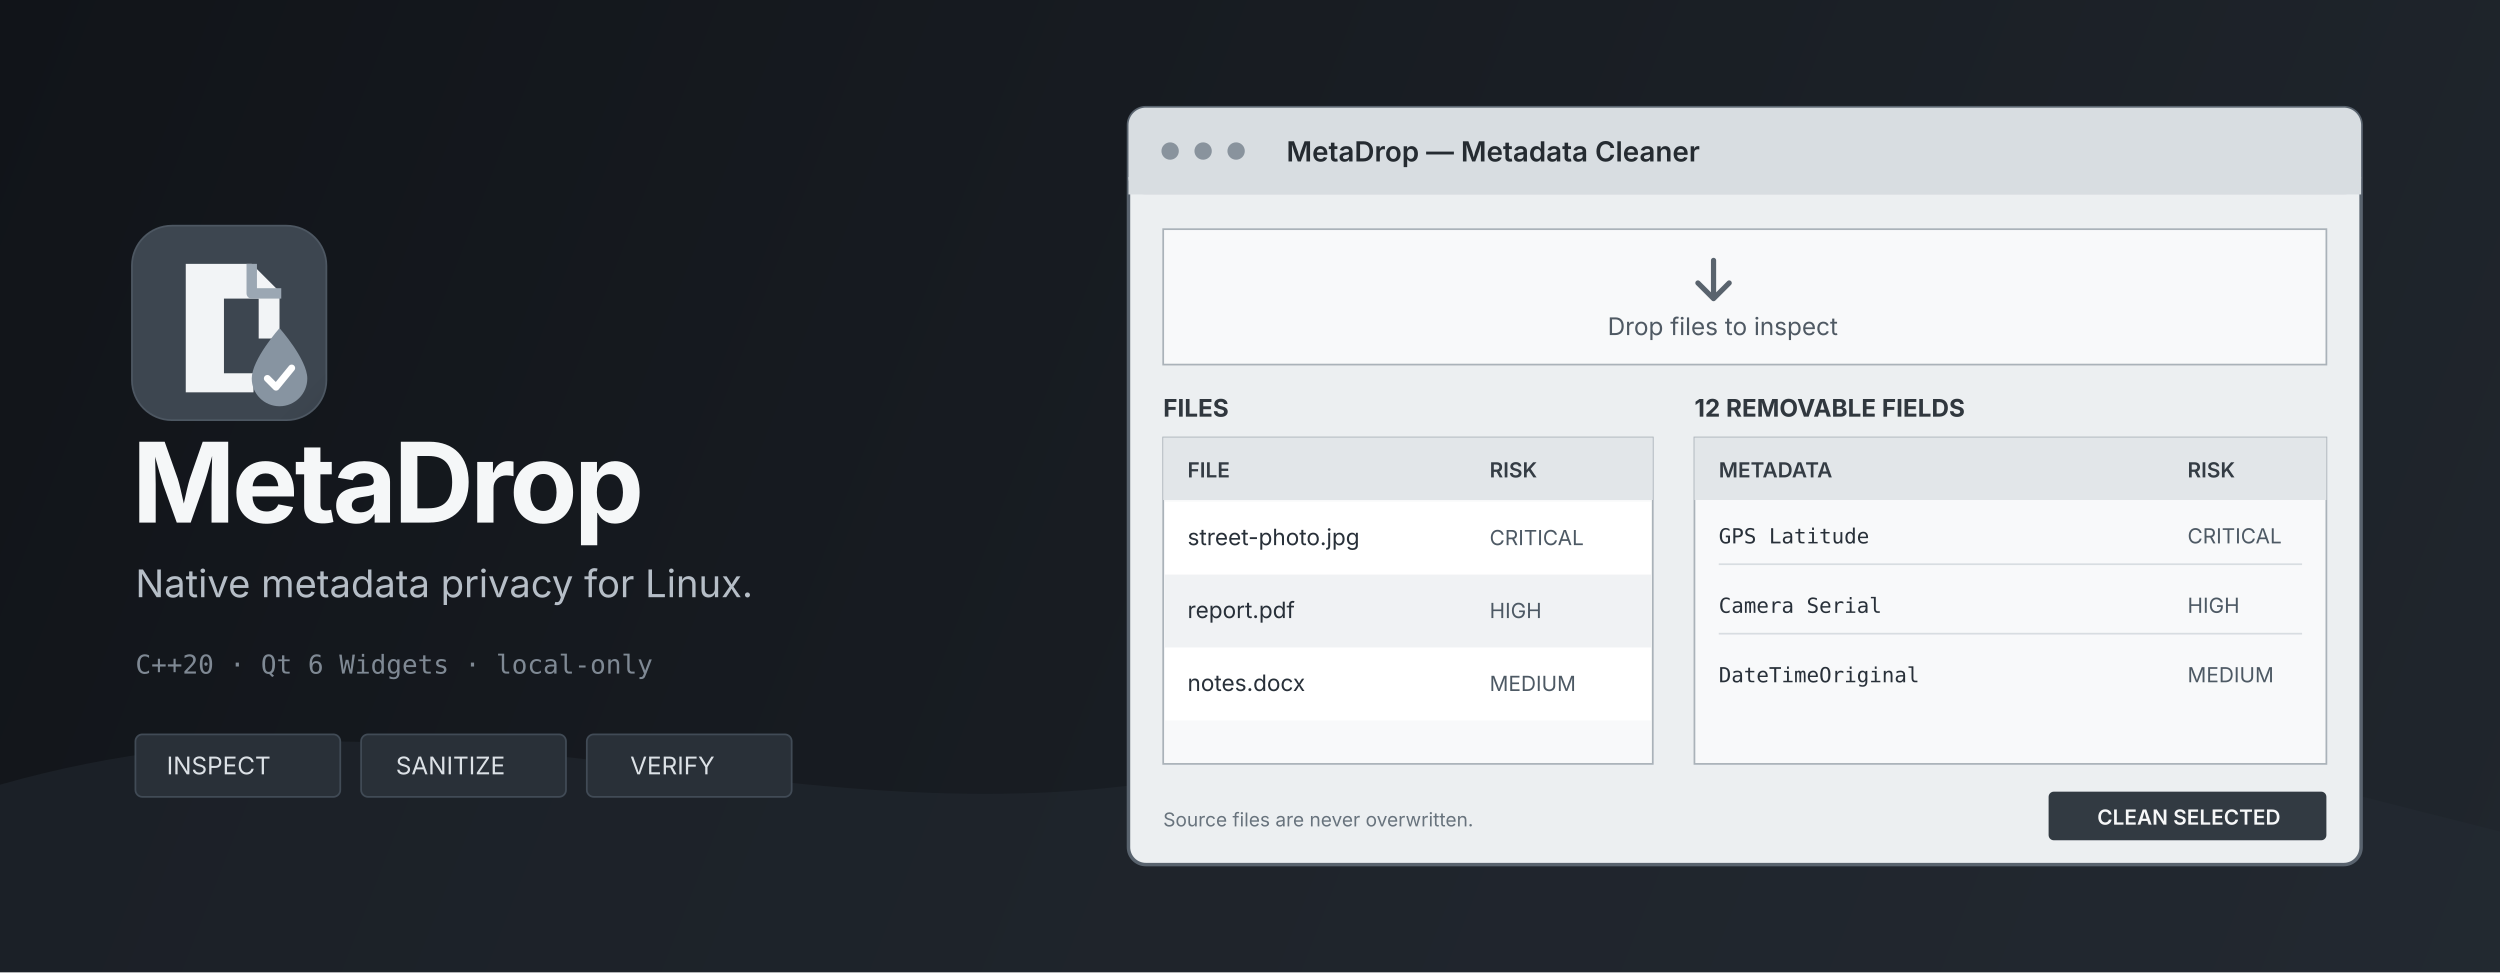
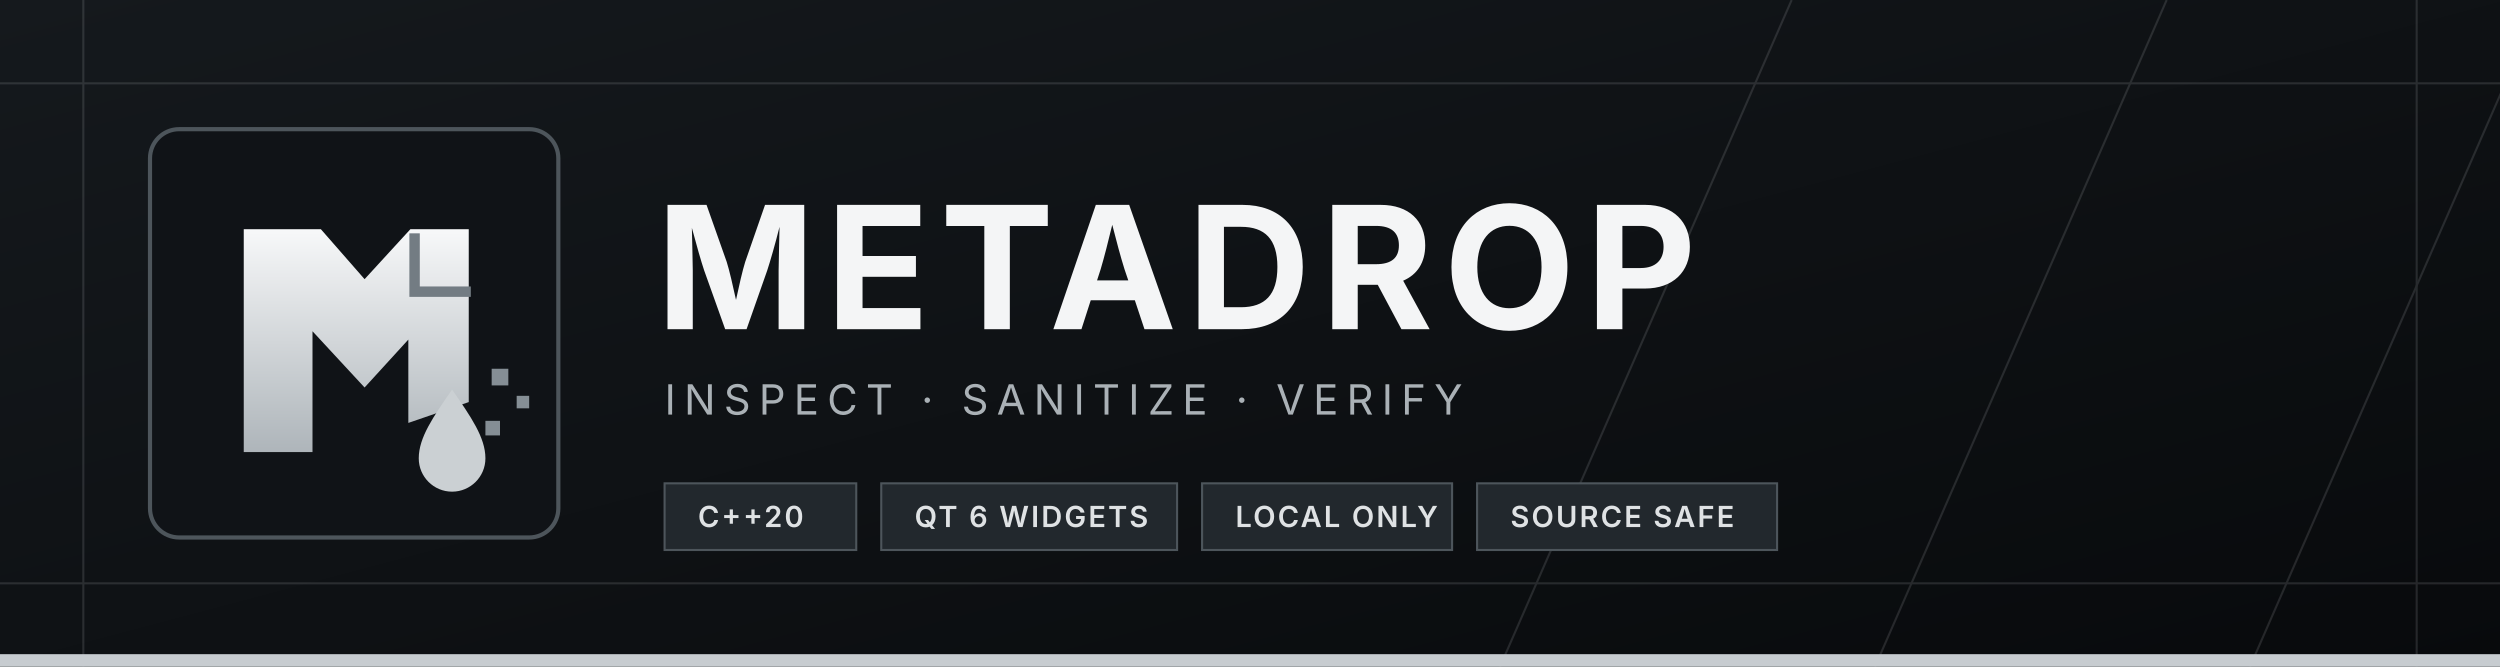
- <svg xmlns="http://www.w3.org/2000/svg" width="1440" height="560" viewBox="0 0 1440 560" role="img" aria-labelledby="title description">
+ <svg xmlns="http://www.w3.org/2000/svg" width="1200" height="320" viewBox="0 0 1200 320" role="img" aria-labelledby="title desc">
  <defs>
-     <linearGradient id="bg" x1="0" y1="0" x2="1440" y2="560" gradientUnits="userSpaceOnUse">
-       <stop stop-color="#111419" />
-       <stop offset="1" stop-color="#20262d" />
+     <linearGradient id="bg" x1="0" y1="0" x2="1" y2="1">
+       <stop stop-color="#15191d" />
+       <stop offset="1" stop-color="#080a0c" />
    </linearGradient>
-     <linearGradient id="icon" x1="108" y1="137" x2="212" y2="241" gradientUnits="userSpaceOnUse">
-       <stop stop-color="#3d4650" />
-       <stop offset="1" stop-color="#242a31" />
+     <linearGradient id="silver" x1="0" y1="0" x2="0" y2="1">
+       <stop stop-color="#f7f8f9" />
+       <stop offset="1" stop-color="#aeb5ba" />
    </linearGradient>
  </defs>
-   <rect width="1440" height="560" fill="url(#bg)" />
-   <path d="M0 452C270 375 485 508 742 434c260-75 428-23 698 45v81H0z" fill="#252c34" opacity=".46" />
-   <g transform="translate(76 78)">
-     <rect x="0" y="52" width="112" height="112" rx="23" fill="url(#icon)" stroke="#4d5762" />
-     <path d="M31 74h38l16 16v27H73V94H53v43h17v11H31V74z" fill="#f2f4f6" />
-     <path d="M69 74v17h17" fill="none" stroke="#9ba7b3" stroke-width="6" stroke-linejoin="round" />
-     <path d="M85 111s-16 18-16 29a16 16 0 1 0 32 0c0-11-16-29-16-29z" fill="#8794a1" />
-     <path d="M78 140l5 5 9-11" fill="none" stroke="#fff" stroke-width="4" stroke-linecap="round" stroke-linejoin="round" />
-     <text x="0" y="223" fill="#f5f7f8" font-family="Inter,system-ui,sans-serif" font-size="64" font-weight="700" letter-spacing="-2">MetaDrop</text>
-     <text x="2" y="266" fill="#b6bec7" font-family="Inter,system-ui,sans-serif" font-size="22">Native metadata privacy for Linux.</text>
-     <text x="2" y="310" fill="#7f8994" font-family="ui-monospace,SFMono-Regular,monospace" font-size="15">C++20  ·  Qt 6 Widgets  ·  local-only</text>
-     <g transform="translate(2 345)" font-family="Inter,system-ui,sans-serif" font-size="14">
-       <rect width="118" height="36" rx="4" fill="#293038" stroke="#414b56" />
-       <text x="18" y="23" fill="#dce1e6">INSPECT</text>
-       <rect x="130" width="118" height="36" rx="4" fill="#293038" stroke="#414b56" />
-       <text x="150" y="23" fill="#dce1e6">SANITIZE</text>
-       <rect x="260" width="118" height="36" rx="4" fill="#293038" stroke="#414b56" />
-       <text x="285" y="23" fill="#dce1e6">VERIFY</text>
+   <rect width="1200" height="320" fill="url(#bg)" />
+   <g opacity=".14" stroke="#d8dde0">
+     <path d="M0 40h1200M0 280h1200M40 0v320M1160 0v320" />
+     <path d="M860 0 720 320M1040 0 900 320M1220 0 1080 320" />
+   </g>
+   <g transform="translate(72 62)">
+     <rect width="196" height="196" rx="14" fill="#101317" stroke="#4d555b" stroke-width="2" />
+     <path d="M45 48h37l21 24 22-24h28v83l-29 10v-40l-21 23-25-27v58H45z" fill="url(#silver)" />
+     <path d="M127 50v28h27" fill="none" stroke="#737c83" stroke-width="5" />
+     <path d="M145 125c-9 13-16 23-16 33a16 16 0 0 0 32 0c0-10-7-20-16-33z" fill="#cbd0d3" />
+     <g fill="#858e95">
+       <rect x="164" y="115" width="8" height="8" />
+       <rect x="176" y="128" width="6" height="6" />
+       <rect x="161" y="140" width="7" height="7" />
    </g>
  </g>
-   <g transform="translate(650 62)">
-     <rect width="710" height="436" rx="10" fill="#eceff1" stroke="#59636e" stroke-width="2" />
-     <rect width="710" height="50" rx="10" fill="#d8dde1" />
-     <path d="M0 40h710v10H0z" fill="#d8dde1" />
-     <circle cx="24" cy="25" r="5" fill="#89939d" />
-     <circle cx="43" cy="25" r="5" fill="#89939d" />
-     <circle cx="62" cy="25" r="5" fill="#89939d" />
-     <text x="91" y="31" fill="#252b31" font-family="Inter,system-ui,sans-serif" font-size="16" font-weight="600">MetaDrop — Metadata Cleaner</text>
-     <rect x="20" y="70" width="670" height="78" fill="#f8f9fa" stroke="#aab2b9" />
-     <path d="M337 88v22m-9-9 9 9 9-9" fill="none" stroke="#59636d" stroke-width="3" stroke-linecap="round" stroke-linejoin="round" />
-     <text x="276" y="131" fill="#4f5963" font-family="Inter,system-ui,sans-serif" font-size="14">Drop files to inspect</text>
-     <text x="20" y="178" fill="#30373e" font-family="Inter,system-ui,sans-serif" font-size="14" font-weight="700">FILES</text>
-     <rect x="20" y="190" width="282" height="188" fill="#f8f9fa" stroke="#aab2b9" />
-     <rect x="20" y="190" width="282" height="36" fill="#e2e6e9" />
-     <text x="34" y="213" fill="#343c44" font-family="Inter,system-ui,sans-serif" font-size="12" font-weight="600">FILE</text>
-     <text x="208" y="213" fill="#343c44" font-family="Inter,system-ui,sans-serif" font-size="12" font-weight="600">RISK</text>
-     <rect x="21" y="227" width="280" height="42" fill="#fff" />
-     <text x="34" y="252" fill="#283039" font-family="Inter,system-ui,sans-serif" font-size="13">street-photo.jpg</text>
-     <text x="208" y="252" fill="#4d5964" font-family="Inter,system-ui,sans-serif" font-size="12">CRITICAL</text>
-     <rect x="21" y="269" width="280" height="42" fill="#f0f2f4" />
-     <text x="34" y="294" fill="#283039" font-family="Inter,system-ui,sans-serif" font-size="13">report.pdf</text>
-     <text x="208" y="294" fill="#4d5964" font-family="Inter,system-ui,sans-serif" font-size="12">HIGH</text>
-     <rect x="21" y="311" width="280" height="42" fill="#fff" />
-     <text x="34" y="336" fill="#283039" font-family="Inter,system-ui,sans-serif" font-size="13">notes.docx</text>
-     <text x="208" y="336" fill="#4d5964" font-family="Inter,system-ui,sans-serif" font-size="12">MEDIUM</text>
-     <text x="326" y="178" fill="#30373e" font-family="Inter,system-ui,sans-serif" font-size="14" font-weight="700">12 REMOVABLE FIELDS</text>
-     <rect x="326" y="190" width="364" height="188" fill="#f8f9fa" stroke="#aab2b9" />
-     <rect x="326" y="190" width="364" height="36" fill="#e2e6e9" />
-     <text x="340" y="213" fill="#343c44" font-family="Inter,system-ui,sans-serif" font-size="12" font-weight="600">METADATA</text>
-     <text x="610" y="213" fill="#343c44" font-family="Inter,system-ui,sans-serif" font-size="12" font-weight="600">RISK</text>
-     <text x="340" y="251" fill="#283039" font-family="ui-monospace,SFMono-Regular,monospace" font-size="12">GPS Latitude</text>
-     <text x="610" y="251" fill="#4d5964" font-family="Inter,system-ui,sans-serif" font-size="12">CRITICAL</text>
-     <line x1="340" y1="263" x2="676" y2="263" stroke="#d8dde1" />
-     <text x="340" y="291" fill="#283039" font-family="ui-monospace,SFMono-Regular,monospace" font-size="12">Camera Serial</text>
-     <text x="610" y="291" fill="#4d5964" font-family="Inter,system-ui,sans-serif" font-size="12">HIGH</text>
-     <line x1="340" y1="303" x2="676" y2="303" stroke="#d8dde1" />
-     <text x="340" y="331" fill="#283039" font-family="ui-monospace,SFMono-Regular,monospace" font-size="12">DateTimeOriginal</text>
-     <text x="610" y="331" fill="#4d5964" font-family="Inter,system-ui,sans-serif" font-size="12">MEDIUM</text>
-     <rect x="530" y="394" width="160" height="28" rx="3" fill="#323a42" />
-     <text x="558" y="413" fill="#f6f7f8" font-family="Inter,system-ui,sans-serif" font-size="12" font-weight="600">CLEAN SELECTED</text>
-     <text x="20" y="414" fill="#68737d" font-family="Inter,system-ui,sans-serif" font-size="11">Source files are never overwritten.</text>
+   <g transform="translate(315 78)" font-family="Inter,Segoe UI,DejaVu Sans,sans-serif">
+     <text x="0" y="80" fill="#f4f5f6" font-size="82" font-weight="720" letter-spacing="5">METADROP</text>
+     <text x="4" y="121" fill="#aab1b6" font-size="20" letter-spacing="4">INSPECT · SANITIZE · VERIFY</text>
+     <g transform="translate(4 154)" font-size="14" font-weight="600" letter-spacing="1">
+       <rect width="92" height="32" fill="#22282d" stroke="#4d555b" />
+       <text x="16" y="21" fill="#dfe2e4">C++20</text>
+       <rect x="104" width="142" height="32" fill="#22282d" stroke="#4d555b" />
+       <text x="120" y="21" fill="#dfe2e4">QT 6 WIDGETS</text>
+       <rect x="258" width="120" height="32" fill="#22282d" stroke="#4d555b" />
+       <text x="274" y="21" fill="#dfe2e4">LOCAL ONLY</text>
+       <rect x="390" width="144" height="32" fill="#22282d" stroke="#4d555b" />
+       <text x="406" y="21" fill="#dfe2e4">SOURCE SAFE</text>
+     </g>
  </g>
+   <rect y="314" width="1200" height="6" fill="#c7ccd0" />
</svg>
